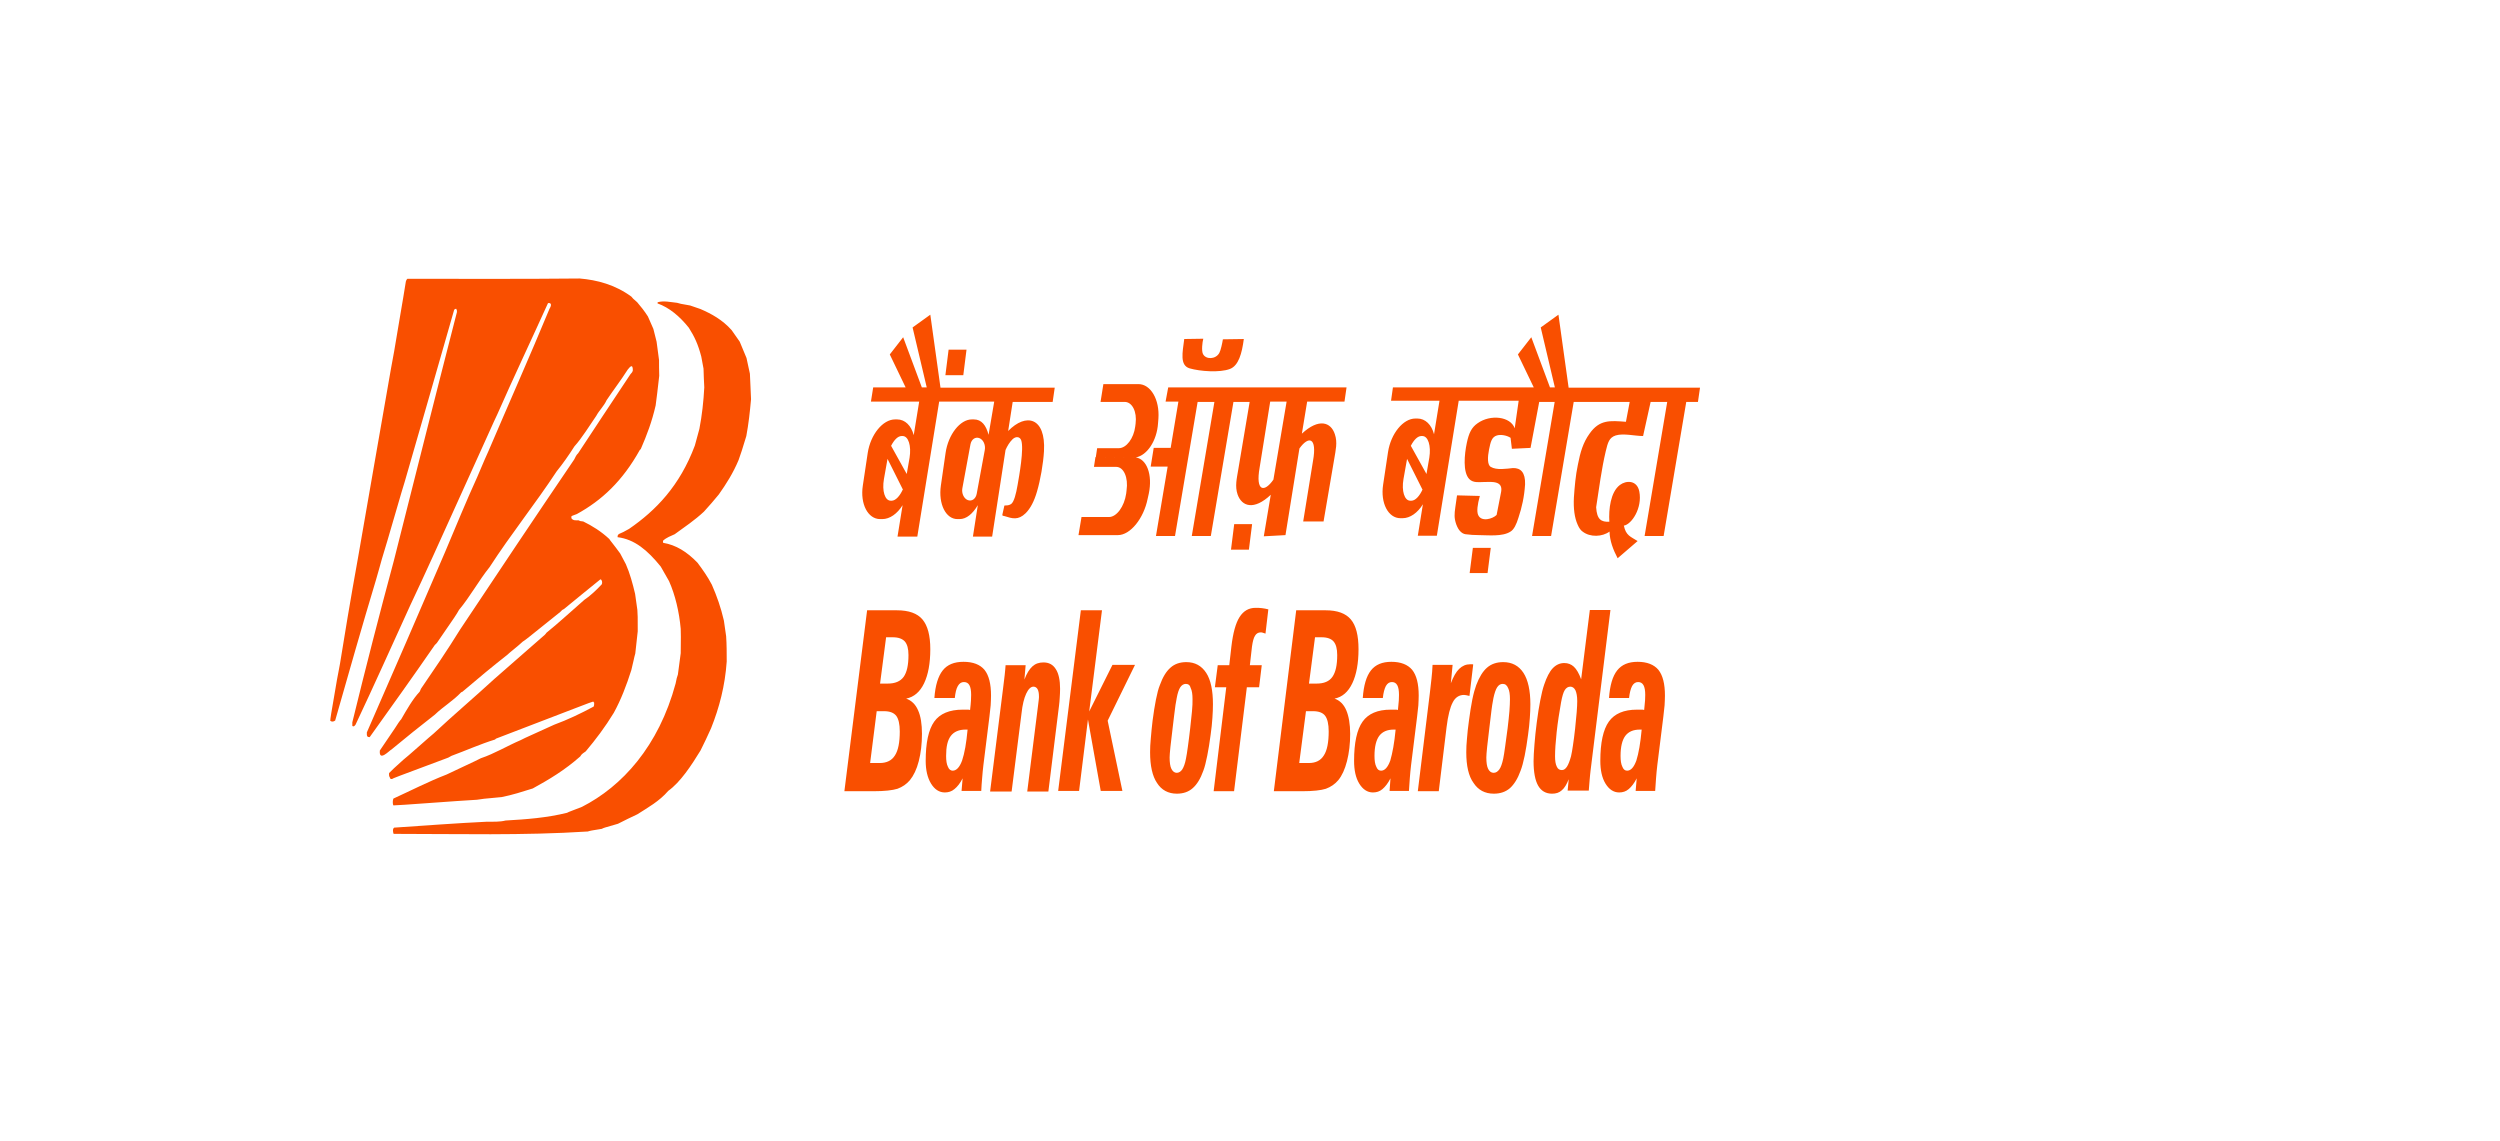
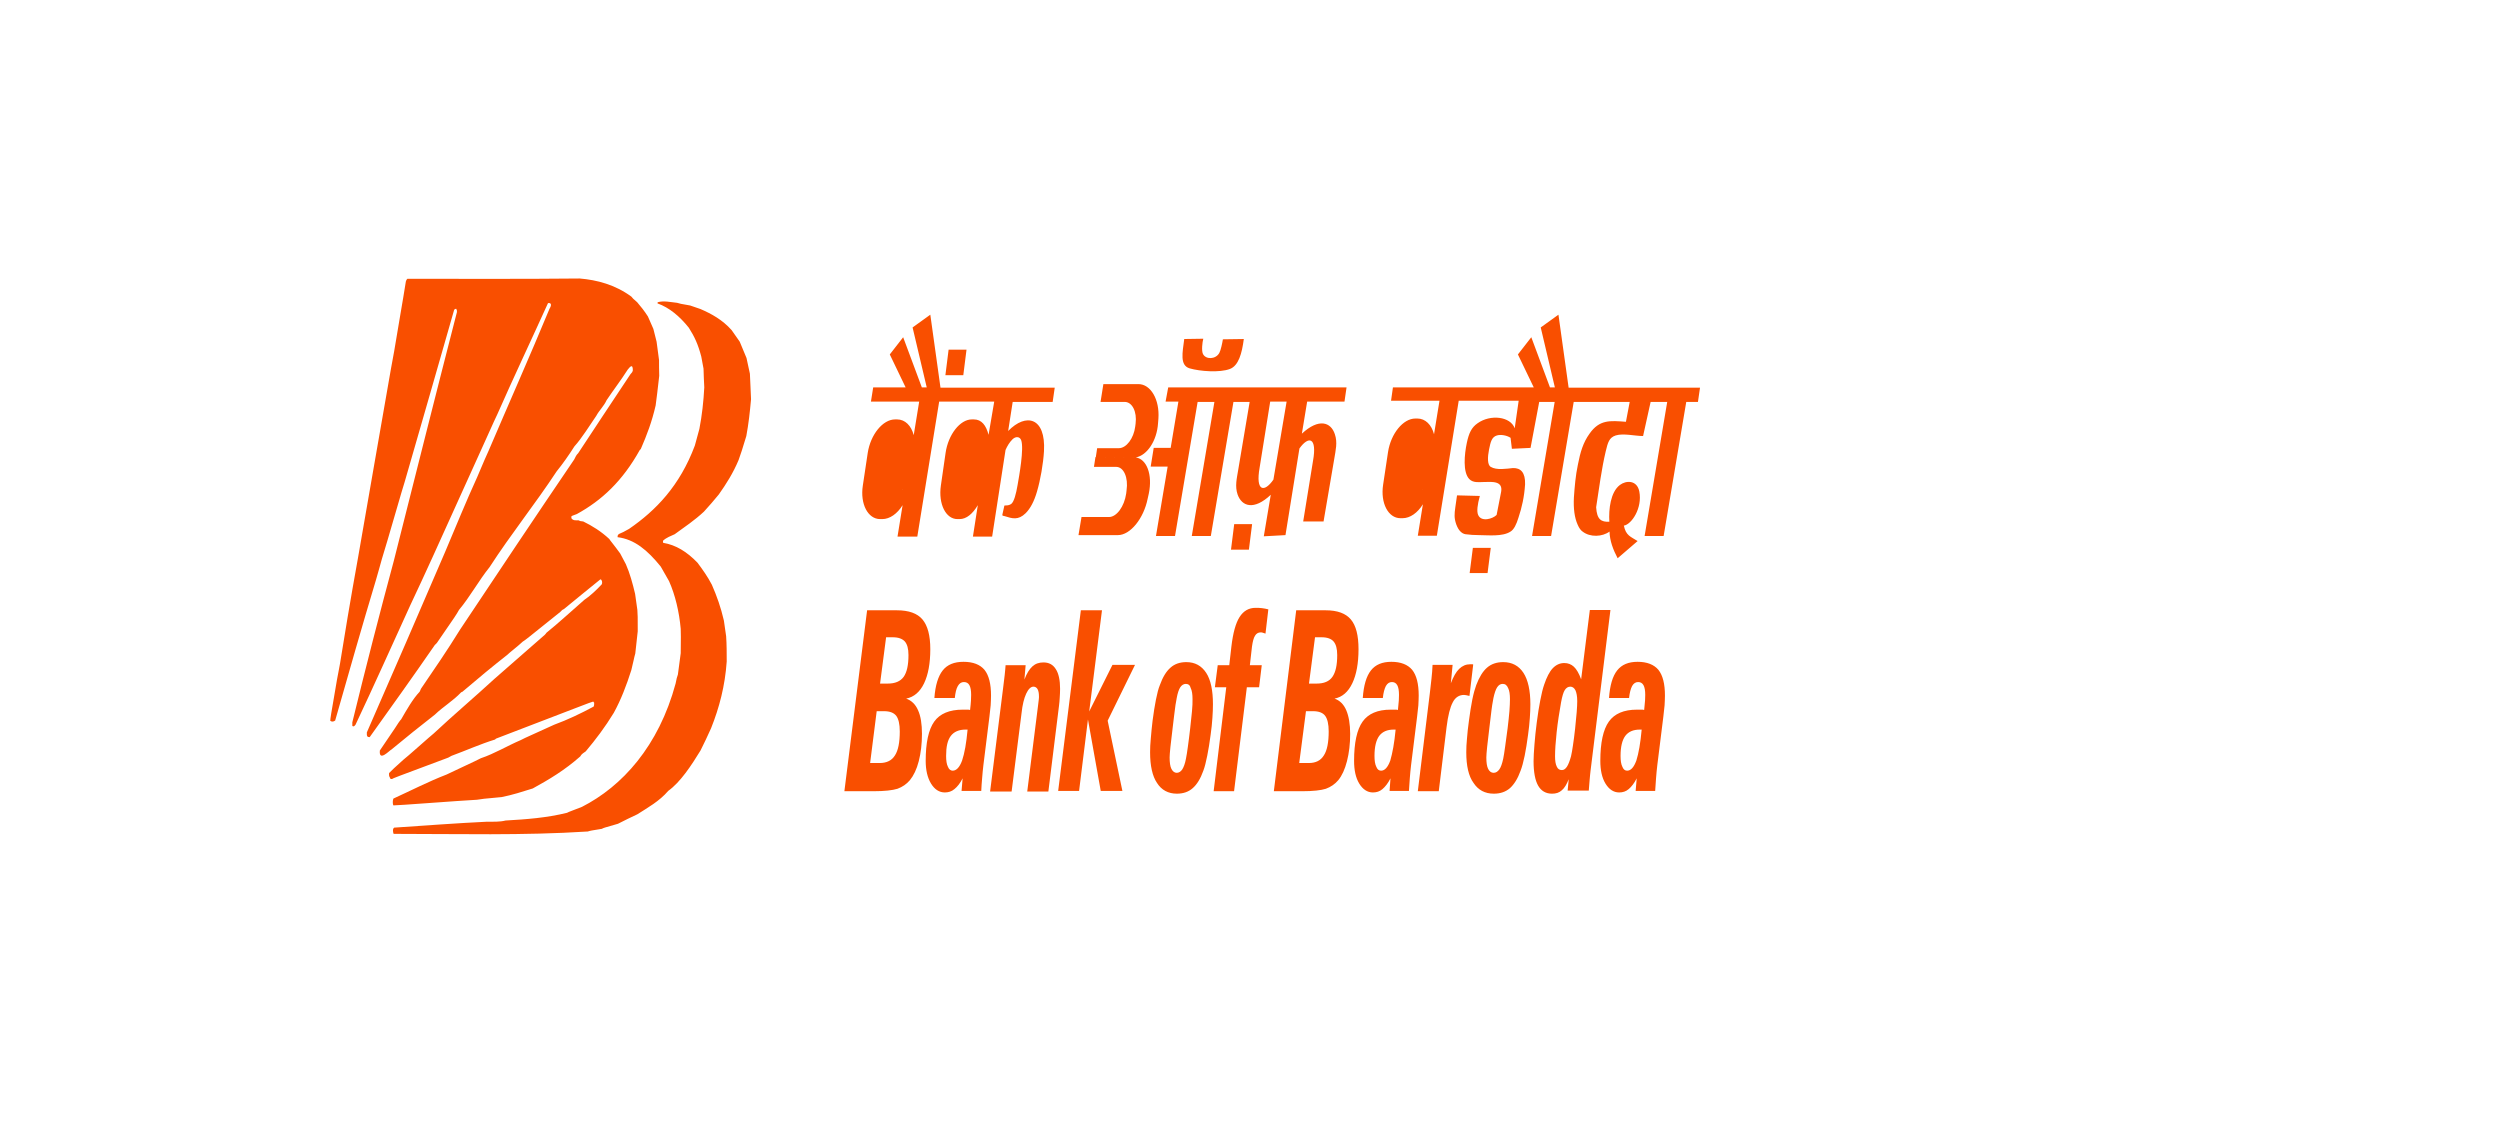
<svg xmlns="http://www.w3.org/2000/svg" viewBox="-234 25.7 805 499.8" width="2500" height="1141">
  <defs />
  <g fill="#f94f00" style="" transform="matrix(0.568103, 0, 0, 0.662324, -101.1536, 140.9126)">
    <path d="M 776.662 308.569 L 775.296 308.569 C 770.092 308.569 766.396 309.991 763.933 312.827 C 761.603 315.669 760.375 319.926 760.375 326.01 C 760.375 329.052 760.786 331.487 761.744 333.108 C 762.564 334.935 763.796 335.745 765.435 335.745 C 768.313 335.745 770.64 333.514 772.558 329.052 C 774.336 324.186 775.705 317.495 776.662 308.569 M 772.829 340.817 C 770.913 344.061 768.861 346.292 766.67 347.915 C 764.48 349.539 762.017 350.145 759.279 350.145 C 755.033 350.145 751.475 348.117 748.738 344.265 C 746 340.412 744.77 335.341 744.77 329.258 C 744.77 317.288 746.957 308.569 751.338 303.296 C 755.717 298.022 762.974 295.388 772.966 295.388 L 776.391 295.388 C 777.209 295.388 777.893 295.388 778.579 295.587 C 778.853 292.953 779.126 290.923 779.263 289.301 C 779.4 287.678 779.4 286.461 779.4 285.651 C 779.4 282.811 778.989 280.58 778.031 279.163 C 777.072 277.74 775.705 277.133 773.923 277.133 C 772.006 277.133 770.501 277.943 769.271 279.767 C 768.174 281.594 767.355 284.23 766.944 287.678 L 751.475 287.678 C 752.158 279.363 754.213 273.277 757.772 269.427 C 761.331 265.568 766.534 263.746 773.514 263.746 C 780.768 263.746 786.109 265.568 789.529 269.023 C 792.952 272.669 794.597 278.348 794.597 286.056 C 794.597 288.082 794.455 290.113 794.32 292.545 C 794.045 294.983 793.774 297.413 793.363 300.05 L 788.71 332.094 C 788.296 334.935 788.026 337.775 787.749 340.613 C 787.475 343.454 787.339 346.092 787.065 349.134 L 772.006 349.134 L 772.829 340.817 Z M 720.4 341.424 C 718.896 344.671 717.117 347.307 715.064 348.727 C 713.009 350.35 710.546 350.959 707.534 350.959 C 702.743 350.959 699.184 349.134 696.856 345.688 C 694.532 342.233 693.297 336.76 693.297 329.458 C 693.297 326.621 693.573 322.97 693.982 318.506 C 694.391 314.041 694.941 309.174 695.76 303.902 C 696.585 298.223 697.539 293.357 698.5 289.099 C 699.459 284.841 700.418 281.393 701.511 278.755 C 703.427 273.888 705.62 270.237 708.082 268.007 C 710.546 265.771 713.559 264.558 716.98 264.558 C 719.854 264.558 722.317 265.369 724.373 266.99 C 726.426 268.615 728.338 271.452 729.984 275.306 L 736.691 229.468 L 752.571 229.468 L 737.24 335.745 C 736.966 337.369 736.829 339.399 736.554 341.629 C 736.282 343.862 736.144 346.292 735.871 348.93 L 719.578 348.93 L 720.4 341.424 Z M 721.634 280.175 C 719.854 280.175 718.485 280.986 717.391 282.403 C 716.295 283.827 715.336 286.666 714.513 290.516 C 713.15 297.212 711.915 303.699 711.092 310.396 C 710.272 316.884 709.863 322.157 709.863 326.215 C 709.863 329.258 710.272 331.487 711.232 333.108 C 712.051 334.731 713.419 335.341 715.2 335.341 C 716.708 335.341 717.937 334.531 719.033 333.108 C 720.129 331.691 721.224 329.258 722.183 326.215 C 722.729 324.389 723.138 321.953 723.688 318.912 C 724.237 315.869 724.782 312.221 725.331 307.959 C 725.877 303.699 726.287 300.05 726.561 297.007 C 726.836 293.964 726.97 291.533 726.97 289.707 C 726.97 286.461 726.426 284.23 725.602 282.609 C 724.646 280.986 723.279 280.175 721.634 280.175 M 669.48 278.348 C 667.701 278.348 666.331 279.163 665.236 280.58 C 664.141 281.998 663.181 284.433 662.362 287.678 C 662.088 288.69 661.813 290.113 661.405 292.345 C 660.993 294.576 660.721 296.809 660.309 299.646 C 660.037 301.266 659.759 303.497 659.348 306.539 C 657.705 317.693 656.885 324.591 656.885 327.027 C 656.885 330.271 657.296 332.91 658.255 334.531 C 659.214 336.151 660.582 337.165 662.497 337.165 C 664.279 337.165 665.649 336.357 666.88 334.935 C 668.111 333.514 669.069 331.083 669.892 327.837 C 670.302 326.01 670.849 323.374 671.396 319.727 C 671.944 316.074 672.63 312.016 673.313 307.553 C 673.86 303.296 674.409 299.646 674.681 296.398 C 674.955 293.156 675.093 290.516 675.093 288.489 C 675.093 285.244 674.681 282.811 673.723 281.19 C 672.765 279.163 671.396 278.348 669.48 278.348 M 641.417 323.578 C 641.417 320.941 641.555 317.899 641.966 314.448 C 642.24 311.002 642.788 306.949 643.471 302.685 C 644.293 297.413 645.113 292.749 646.073 288.69 C 647.031 284.637 648.125 281.393 649.085 279.163 C 651.411 273.888 654.147 270.034 657.434 267.6 C 660.721 265.165 664.826 263.947 669.892 263.947 C 676.734 263.947 681.936 266.384 685.497 271.047 C 689.054 275.709 690.834 282.811 690.834 291.734 C 690.834 294.576 690.7 297.619 690.424 300.858 C 690.15 304.309 689.741 307.959 689.054 312.016 C 688.235 317.288 687.412 321.755 686.453 325.809 C 685.497 329.863 684.403 333.313 683.304 335.745 C 681.115 341.019 678.241 344.872 675.093 347.307 C 671.807 349.737 667.701 350.959 662.638 350.959 C 655.793 350.959 650.589 348.525 647.031 343.862 C 643.197 339.399 641.417 332.504 641.417 323.578 M 604.048 349.335 L 613.354 284.23 C 613.767 281.19 614.177 277.943 614.586 274.9 C 614.999 271.861 615.271 268.817 615.41 265.771 L 630.877 265.771 L 629.51 277.943 C 631.427 273.685 633.479 270.437 635.945 268.41 C 638.407 266.384 641.145 265.369 644.429 265.369 L 645.933 265.369 C 646.207 265.369 646.62 265.369 646.757 265.568 L 643.883 286.258 L 643.607 286.258 C 641.688 285.849 640.461 285.651 639.638 285.651 C 635.945 285.651 632.929 287.272 631.014 290.516 C 628.96 293.763 627.32 299.239 626.225 306.949 L 620.2 349.335 L 604.048 349.335 Z M 586.937 308.569 L 585.568 308.569 C 580.367 308.569 576.671 309.991 574.207 312.827 C 571.882 315.669 570.647 319.926 570.647 326.01 C 570.647 329.052 571.057 331.487 572.015 333.108 C 572.837 334.935 574.071 335.745 575.713 335.745 C 578.587 335.745 580.915 333.514 582.83 329.052 C 584.473 324.186 585.977 317.495 586.937 308.569 M 582.969 340.817 C 581.05 344.061 578.997 346.292 576.808 347.915 C 574.618 349.539 572.152 350.145 569.415 350.145 C 565.171 350.145 561.613 348.117 558.876 344.265 C 556.136 340.412 554.909 335.341 554.909 329.258 C 554.909 317.288 557.097 308.569 561.477 303.296 C 565.856 298.022 573.112 295.388 583.104 295.388 L 586.525 295.388 C 587.347 295.388 588.03 295.388 588.716 295.587 C 588.99 292.953 589.265 290.923 589.4 289.301 C 589.538 287.678 589.538 286.461 589.538 285.651 C 589.538 282.811 589.127 280.58 588.171 279.163 C 587.212 277.74 585.842 277.133 584.06 277.133 C 582.144 277.133 580.64 277.943 579.408 279.767 C 578.314 281.594 577.492 284.23 577.082 287.678 L 561.613 287.678 C 562.298 279.363 564.351 273.277 567.91 269.427 C 571.467 265.568 576.671 263.746 583.654 263.746 C 590.908 263.746 596.247 265.568 599.669 269.023 C 603.089 272.669 604.733 278.348 604.733 286.056 C 604.733 288.082 604.594 290.113 604.46 292.545 C 604.185 294.983 603.912 297.413 603.501 300.05 L 598.847 332.094 C 598.435 334.935 598.163 337.775 597.89 340.613 C 597.615 343.454 597.479 346.092 597.205 349.134 L 582.282 349.134 L 582.969 340.817 Z M 493.032 349.335 L 510.28 229.673 L 533.002 229.673 C 542.039 229.673 548.473 231.699 552.442 235.756 C 556.411 239.812 558.329 246.303 558.329 255.429 C 558.329 264.757 556.685 272.263 553.539 277.943 C 550.391 283.62 545.871 287.071 539.847 288.082 C 543.953 289.301 546.966 291.939 548.882 295.792 C 550.801 299.646 551.893 304.918 551.893 311.407 C 551.893 317.899 551.076 323.981 549.43 329.458 C 547.787 334.935 545.597 338.993 542.724 342.033 C 540.121 344.671 536.975 346.499 533.141 347.714 C 529.445 348.727 523.285 349.335 514.799 349.335 L 493.032 349.335 Z M 512.609 330.678 L 520.001 330.678 C 525.338 330.678 529.173 329.052 531.633 325.604 C 534.1 322.363 535.331 317.085 535.331 309.786 C 535.331 304.918 534.371 301.472 532.592 299.443 C 530.813 297.413 527.665 296.398 523.285 296.398 L 517.811 296.398 L 512.609 330.678 Z M 520.134 278.147 L 526.022 278.147 C 531.633 278.147 535.741 276.725 538.204 273.685 C 540.671 270.643 541.901 265.979 541.901 259.286 C 541.901 255.025 540.941 252.185 539.163 250.359 C 537.384 248.534 534.236 247.52 529.993 247.52 L 524.79 247.52 L 520.134 278.147 Z M 446.628 349.335 L 456.348 280.58 L 447.586 280.58 L 449.776 265.979 L 458.673 265.979 L 460.317 253.606 C 461.549 244.682 463.602 238.191 466.614 234.133 C 469.626 230.079 473.731 228.051 478.932 228.051 C 480.575 228.051 482.219 228.051 483.863 228.252 C 485.504 228.458 487.148 228.659 488.79 229.062 L 486.598 245.088 C 485.774 244.882 484.957 244.682 484.407 244.477 C 483.863 244.277 483.314 244.277 482.905 244.277 C 480.986 244.277 479.48 245.088 478.522 246.508 C 477.428 247.925 476.742 250.359 476.194 253.606 L 474.554 265.979 L 483.723 265.979 L 481.671 280.58 L 472.225 280.58 L 462.37 349.335 L 446.628 349.335 Z M 425.137 278.348 C 423.494 278.348 421.99 279.163 420.894 280.58 C 419.799 281.998 418.841 284.433 418.157 287.678 C 417.88 288.69 417.606 290.113 417.197 292.345 C 416.788 294.576 416.512 296.809 416.103 299.646 C 415.828 301.266 415.552 303.497 415.144 306.539 C 413.5 317.693 412.68 324.591 412.68 327.027 C 412.68 330.271 413.09 332.91 414.048 334.531 C 415.009 336.151 416.376 337.165 418.157 337.165 C 419.799 337.165 421.305 336.357 422.401 334.935 C 423.494 333.514 424.589 331.083 425.273 327.837 C 425.687 326.01 426.233 323.374 426.779 319.727 C 427.327 316.074 428.011 312.016 428.56 307.553 C 429.107 303.296 429.519 299.646 429.929 296.398 C 430.339 293.156 430.339 290.516 430.339 288.489 C 430.339 285.244 429.929 282.811 428.97 281.19 C 428.423 279.163 427.052 278.348 425.137 278.348 M 397.624 323.578 C 397.624 320.941 397.759 317.899 398.168 314.448 C 398.444 311.002 398.992 306.949 399.538 302.685 C 400.362 297.413 401.182 292.749 402.143 288.69 C 403.097 284.637 404.058 281.393 405.15 279.163 C 407.342 273.888 410.081 270.034 413.363 267.6 C 416.512 265.165 420.618 263.947 425.548 263.947 C 432.256 263.947 437.32 266.384 440.878 271.047 C 444.437 275.709 446.082 282.811 446.082 291.734 C 446.082 294.576 445.942 297.619 445.669 300.858 C 445.4 304.309 444.985 307.959 444.3 312.016 C 443.482 317.288 442.658 321.755 441.697 325.809 C 440.743 329.863 439.783 333.313 438.687 335.745 C 436.5 341.019 433.762 344.872 430.476 347.307 C 427.327 349.737 423.221 350.959 418.289 350.959 C 411.585 350.959 406.385 348.525 402.961 343.862 C 399.404 339.399 397.624 332.504 397.624 323.578 M 326.714 349.335 L 344.237 229.673 L 360.528 229.673 L 350.67 296.603 L 368.604 265.771 L 385.988 265.771 L 364.906 302.685 L 376.267 349.134 L 359.569 349.134 L 349.711 301.876 L 342.869 349.134 L 326.714 349.134 L 326.714 349.335 Z M 274.29 349.335 L 284.279 281.19 C 284.83 277.74 285.24 274.701 285.513 272.466 C 285.787 270.034 286.061 268.007 286.198 265.979 L 301.665 265.979 L 300.706 275.51 C 302.487 271.452 304.54 268.615 306.867 266.788 C 309.193 264.962 312.069 264.153 315.353 264.153 C 319.597 264.153 322.746 265.568 324.937 268.615 C 327.123 271.452 328.222 275.916 328.222 281.594 C 328.222 283.62 328.083 285.651 327.947 287.479 C 327.809 289.301 327.674 291.127 327.4 292.749 L 319.188 349.539 L 302.896 349.539 L 311.247 292.545 C 311.519 290.923 311.657 289.504 311.793 288.69 C 311.933 287.881 311.933 287.071 311.933 286.666 C 311.933 284.433 311.519 282.811 310.834 281.8 C 310.152 280.783 309.056 280.175 307.689 280.175 C 305.634 280.175 303.717 281.8 302.074 284.841 C 300.434 287.881 299.2 292.142 298.518 297.619 L 290.851 349.539 L 274.29 349.539 L 274.29 349.335 Z M 256.902 308.569 L 255.397 308.569 C 250.195 308.569 246.364 309.991 243.899 312.827 C 241.435 315.669 240.341 319.926 240.341 326.01 C 240.341 329.052 240.752 331.487 241.711 333.108 C 242.531 334.935 243.899 335.745 245.402 335.745 C 248.277 335.745 250.745 333.514 252.66 329.052 C 254.578 324.186 255.947 317.495 256.902 308.569 M 253.069 340.817 C 251.154 344.061 249.102 346.292 246.774 347.915 C 244.584 349.539 241.982 350.145 239.381 350.145 C 234.999 350.145 231.443 348.117 228.704 344.265 C 225.966 340.412 224.597 335.341 224.597 329.258 C 224.597 317.288 226.786 308.569 231.17 303.296 C 235.548 298.022 242.94 295.388 253.069 295.388 L 256.492 295.388 C 257.315 295.388 258 295.388 258.82 295.587 C 259.229 292.953 259.366 290.923 259.505 289.301 C 259.64 287.678 259.64 286.461 259.64 285.651 C 259.64 282.811 259.229 280.58 258.273 279.163 C 257.315 277.74 255.947 277.133 254.03 277.133 C 252.114 277.133 250.606 277.943 249.376 279.767 C 248.142 281.594 247.459 284.23 247.048 287.678 L 231.303 287.678 C 231.989 279.363 234.18 273.277 237.739 269.427 C 241.297 265.568 246.637 263.746 253.754 263.746 C 261.147 263.746 266.484 265.568 269.908 269.023 C 273.331 272.669 274.973 278.348 274.973 286.056 C 274.973 288.082 274.835 290.113 274.697 292.545 C 274.424 294.983 274.15 297.413 273.74 300.05 L 269.086 332.094 C 268.675 334.935 268.4 337.775 268.127 340.613 C 267.855 343.454 267.579 346.092 267.445 349.134 L 252.25 349.134 L 253.069 340.817 Z M 161.904 349.335 L 179.426 229.673 L 202.421 229.673 C 211.594 229.673 218.166 231.699 222.132 235.756 C 226.102 239.812 228.154 246.303 228.154 255.429 C 228.154 264.757 226.514 272.263 223.367 277.943 C 220.217 283.62 215.563 287.071 209.54 288.082 C 213.646 289.301 216.796 291.939 218.711 295.792 C 220.765 299.646 221.723 304.918 221.723 311.407 C 221.723 317.899 220.902 323.981 219.26 329.458 C 217.616 334.935 215.287 338.993 212.416 342.033 C 209.811 344.671 206.664 346.499 202.832 347.714 C 198.999 348.727 192.84 349.335 184.217 349.335 L 161.904 349.335 Z M 181.75 330.678 L 189.144 330.678 C 194.481 330.678 198.453 329.052 200.917 325.604 C 203.379 322.363 204.613 317.085 204.613 309.786 C 204.613 304.918 203.654 301.472 201.876 299.443 C 199.958 297.413 196.947 296.398 192.429 296.398 L 186.819 296.398 L 181.75 330.678 Z M 189.419 278.147 L 195.305 278.147 C 200.917 278.147 205.026 276.725 207.622 273.685 C 210.087 270.643 211.32 265.979 211.32 259.286 C 211.32 255.025 210.361 252.185 208.581 250.359 C 206.664 248.534 203.654 247.52 199.273 247.52 L 194.071 247.52 L 189.419 278.147 Z" style="" />
-     <path clip-rule="evenodd" d="M 646.491 188.392 L 660.3 188.392 L 657.829 205.067 L 644.019 205.067 L 646.491 188.392 Z M 607.827 149.543 C 605.502 154.054 602.159 157.195 599.105 157.195 L 598.233 157.195 C 593.729 157.195 591.402 150.719 593 142.873 L 595.762 129.528 L 607.681 149.935 L 607.827 149.543 Z M 606.808 114.42 L 607.537 114.42 C 612.043 114.42 614.369 120.894 612.915 128.742 L 610.735 139.536 L 598.67 120.894 C 600.995 116.973 603.903 114.42 606.808 114.42 M 584.861 82.244 L 693.441 82.244 L 681.232 60.462 L 691.551 49.082 L 705.941 82.244 L 709.721 82.244 L 698.82 42.606 L 712.483 34.172 L 720.332 82.438 L 821.643 82.438 L 820.045 91.857 L 811.034 91.857 L 793.589 180.543 L 778.91 180.543 L 796.352 91.857 L 783.561 91.857 L 777.746 114.42 C 771.497 114.42 762.63 112.458 756.669 114.029 C 751.583 115.402 750.565 118.736 748.966 124.427 C 745.623 136.592 743.881 148.757 741.553 161.511 C 742.135 169.75 745.479 171.32 751.728 171.125 C 751.147 162.885 752.601 151.504 759.867 146.794 C 764.664 143.654 773.095 143.46 774.839 151.111 C 777.311 162.099 768.88 172.891 762.921 173.676 C 764.519 180.346 768.154 180.935 773.533 183.878 L 758.125 195.258 C 754.635 189.568 752.02 183.683 751.873 177.601 C 746.351 181.133 736.903 181.524 731.087 177.601 C 729.78 176.815 728.472 175.442 727.308 173.086 C 724.837 168.378 723.966 162.295 724.402 155.035 C 724.982 147.777 725.71 140.516 727.453 133.453 C 729.343 125.014 731.525 118.736 736.467 112.851 C 744.17 103.432 752.311 104.217 764.519 105.002 L 767.426 91.857 L 724.255 91.857 L 706.815 180.543 L 692.132 180.543 L 709.576 91.857 L 697.657 91.857 L 690.97 122.27 L 676.58 122.857 L 675.563 115.597 C 672.801 114.029 668.15 113.242 665.097 114.029 C 661.028 115.008 660.155 118.344 658.993 123.249 C 657.829 128.156 657.538 133.453 660.3 134.826 C 664.807 137.181 672.655 136.002 677.307 135.611 C 683.412 135.415 687.046 138.553 686.754 146.402 C 686.173 154.447 684.285 161.708 681.666 168.378 C 680.069 172.891 678.179 176.226 675.563 177.601 C 669.312 181.133 657.975 179.954 651.289 179.954 C 647.655 179.954 644.165 179.757 640.823 179.367 C 639.37 179.172 638.06 178.579 636.753 177.404 C 635.59 176.423 634.573 174.852 633.7 172.891 C 631.956 168.574 632.247 166.023 632.974 161.511 L 634.282 153.662 L 651.87 154.054 C 649.981 159.94 649.398 164.259 650.562 166.612 C 653.034 171.515 661.9 169.163 664.807 166.612 L 668.295 151.309 C 669.021 147.777 667.422 146.206 665.097 145.421 C 661.9 144.439 658.266 144.833 655.068 144.833 C 651.579 144.833 646.781 145.618 643.729 142.873 C 638.642 138.357 639.951 126.585 641.839 118.933 C 643.439 112.458 645.474 108.731 650.126 105.982 C 660.008 99.901 675.563 101.472 678.759 109.319 L 681.813 91.071 L 635.59 91.071 L 618.729 180.346 L 604.047 180.346 L 607.973 159.548 C 603.903 165.239 598.088 168.771 592.273 168.771 L 590.674 168.771 C 581.226 168.771 575.124 158.764 577.303 146.599 L 581.082 125.014 C 583.262 112.851 592.71 102.846 602.159 102.846 L 603.756 102.846 C 609.863 102.846 614.658 106.966 616.549 113.242 L 620.763 91.071 L 583.408 91.071 L 584.861 82.244 Z M 423.952 50.258 L 438.634 50.063 C 437.909 52.419 437.18 57.913 438.344 60.071 C 440.523 63.996 448.227 63.798 450.988 59.482 C 452.153 57.715 453.315 52.81 453.752 50.456 L 469.886 50.258 C 468.431 59.873 465.816 67.92 459.128 70.077 C 451.28 72.627 436.163 71.648 428.169 69.683 C 420.32 67.723 422.645 59.089 423.952 50.258 M 462.473 172.694 L 476.281 172.694 L 473.81 189.568 L 460.002 189.568 L 462.473 172.694 Z M 502.883 91.66 L 490.235 91.66 L 482.096 135.218 C 478.753 151.309 485.729 151.896 492.707 143.263 L 502.883 91.66 Z M 411.597 82.244 L 549.103 82.244 L 547.505 91.66 L 518.726 91.66 L 514.655 112.851 C 527.736 102.45 537.038 105.199 540.092 113.242 C 542.27 118.736 540.673 123.837 539.655 129.333 L 531.37 170.927 L 515.671 170.927 L 523.23 130.901 C 526.573 115.008 519.742 114.226 512.764 122.66 L 502.009 179.954 L 485.293 180.74 L 490.671 153.27 C 477.589 163.863 468.286 160.922 465.09 153.074 C 462.908 147.581 464.507 142.479 465.525 136.986 L 474.392 91.857 L 461.891 91.857 L 444.448 180.543 L 429.767 180.543 L 447.211 91.857 L 434.274 91.857 L 416.831 180.543 L 402.15 180.543 L 411.163 134.631 L 398.081 134.631 L 400.406 122.27 L 413.488 122.27 L 419.447 91.66 L 409.564 91.66 L 411.597 82.244 Z M 386.45 128.546 C 395.028 129.528 399.679 139.928 396.625 152.485 L 395.755 155.822 C 392.701 168.966 382.382 179.954 372.787 179.954 L 342.41 179.954 L 344.735 167.986 L 365.957 167.986 C 371.772 167.986 377.731 161.118 379.185 152.485 L 379.476 150.327 C 380.928 141.891 377.293 134.826 371.481 134.826 L 354.328 134.826 L 355.492 128.352 L 386.45 128.546 Z M 386.45 128.546 L 385.579 128.546 L 386.306 128.546 L 386.45 128.546 Z M 386.742 128.546 C 395.32 127.174 402.875 117.559 403.749 105.982 L 404.039 102.846 C 405.057 90.286 398.081 80.082 388.632 80.082 L 361.597 80.082 L 359.416 91.857 L 378.021 91.857 C 383.835 91.857 387.615 98.332 386.45 106.179 L 386.16 108.142 C 384.998 115.989 379.329 122.464 373.515 122.464 L 356.799 122.464 L 355.782 128.352 L 386.742 128.546 Z M 265.951 115.795 C 269.005 116.775 270.894 120.307 270.168 123.641 L 263.918 152.68 C 263.19 156.017 260.137 157.782 257.086 156.803 C 254.034 155.822 252.144 152.288 252.871 148.953 L 259.12 119.915 C 259.846 116.579 262.899 114.812 265.951 115.795 M 242.261 57.323 L 256.068 57.323 L 253.597 74.199 L 239.789 74.199 L 242.261 57.323 Z M 207.084 149.543 C 204.758 154.054 201.414 157.195 198.363 157.195 L 197.635 157.195 C 193.13 157.195 190.803 150.719 192.403 142.873 L 195.165 129.528 L 207.084 149.935 L 207.084 149.543 Z M 206.066 114.42 L 206.792 114.42 C 211.298 114.42 213.624 120.894 212.171 128.742 L 209.99 139.536 L 197.926 120.894 C 200.252 116.973 203.16 114.42 206.066 114.42 M 184.117 82.244 L 209.118 82.244 L 196.911 60.462 L 207.229 49.082 L 221.62 82.244 L 225.398 82.244 L 214.497 42.606 L 228.161 34.172 L 236.008 82.438 L 324.094 82.438 L 322.496 91.857 L 291.68 91.857 L 288.192 111.084 C 302.001 98.922 317.264 102.059 315.81 124.427 C 315.228 132.864 313.047 143.46 310.432 151.111 C 308.25 157.587 305.344 162.295 301.709 165.434 C 295.896 170.339 291.244 168.966 285.43 167.397 C 283.54 167.006 283.395 167.397 284.122 164.847 L 284.994 161.511 C 285.285 160.136 285.285 160.332 286.301 160.332 C 287.757 160.332 289.208 160.136 290.519 159.354 C 292.697 157.979 294.297 152.68 295.459 146.794 C 296.622 141.105 300.546 122.66 298.221 117.167 C 297.203 114.812 294.152 114.42 291.534 116.579 C 289.208 118.539 287.464 121.091 286.158 123.641 L 275.836 180.935 L 261.011 180.935 L 264.789 160.136 C 260.866 165.829 256.068 169.36 250.691 169.36 L 249.091 169.36 C 240.08 169.36 234.265 159.354 236.298 147.188 L 239.935 125.604 C 241.97 113.439 251.126 103.432 260.137 103.432 L 261.739 103.432 C 267.697 103.432 271.186 107.356 273.075 113.634 L 277.436 91.66 L 234.993 91.66 L 218.131 180.935 L 202.869 180.935 L 206.792 160.136 C 202.723 165.829 196.911 169.36 191.095 169.36 L 189.497 169.36 C 180.047 169.36 173.944 159.354 176.124 147.188 L 179.902 125.604 C 182.083 113.439 191.531 103.432 200.979 103.432 L 202.579 103.432 C 208.683 103.432 213.479 107.553 215.37 113.831 L 219.584 91.66 L 182.373 91.66 L 184.117 82.244 Z M 19.141 74.588 C 17.542 86.558 17.542 86.558 16.378 94.211 C 13.471 105.002 9.692 113.634 4.895 123.053 C 4.605 123.249 4.46 123.447 4.168 123.641 C -9.204 144.246 -25.193 156.998 -44.38 166.023 C -48.16 167.2 -48.16 167.2 -48.595 167.593 L -48.595 168.771 C -47.286 170.537 -44.815 170.145 -43.218 170.145 C -41.763 170.733 -41.763 170.733 -39.438 170.927 C -32.461 173.872 -25.775 177.404 -19.379 182.505 C -18.944 183.29 -15.891 186.232 -10.949 192.118 L -6.589 199.182 C -3.536 205.067 -1.356 211.937 0.534 218.805 L 2.278 229.4 C 2.568 233.325 2.568 233.325 2.568 243.527 C 1.987 248.431 1.263 253.338 0.681 258.242 C -0.337 261.184 -0.628 263.345 -2.372 269.232 C -6.151 279.434 -10.368 288.851 -15.891 297.484 C -22.577 306.904 -29.846 315.143 -37.55 322.993 C -38.856 323.776 -40.892 324.758 -41.763 326.327 C -53.684 335.353 -65.456 341.435 -78.393 347.518 C -86.388 349.677 -94.237 351.835 -102.378 353.211 C -117.201 354.385 -117.201 354.385 -121.419 354.976 C -134.501 355.563 -184.939 358.9 -185.81 358.703 C -186.538 357.72 -186.392 355.17 -185.81 354.188 C -172.293 348.89 -158.484 342.809 -144.821 338.297 C -143.657 337.707 -120.692 328.683 -118.366 327.505 C -108.046 324.562 -97.87 319.265 -87.695 315.536 C -85.369 314.359 -73.161 309.847 -61.823 305.333 C -51.794 302.194 -41.183 297.877 -31.443 293.364 C -31.009 292.579 -31.009 291.794 -31.009 290.812 C -31.298 290.617 -31.588 290.225 -31.733 290.028 C -32.607 290.028 -45.689 294.542 -106.737 314.556 C -107.028 314.751 -107.319 314.945 -107.464 315.143 C -118.657 318.087 -129.848 322.403 -141.042 325.935 C -141.913 326.327 -142.785 326.719 -143.513 327.111 C -185.81 340.651 -185.81 340.651 -186.829 341.238 L -187.992 341.238 C -188.862 339.669 -189.443 339.473 -189.153 337.314 C -185.956 334.568 -185.956 334.568 -178.106 328.486 C -176.071 327.308 -156.739 312.396 -154.849 311.218 C -139.442 298.858 -123.454 287.28 -108.046 275.116 C -95.109 265.503 -82.027 255.494 -69.091 245.882 C -68.654 245.489 -68.218 245.097 -67.782 244.508 C -57.898 237.64 -48.305 229.988 -38.565 222.729 C -34.058 220.176 -29.264 216.253 -25.193 212.524 C -24.467 211.153 -25.048 209.386 -26.211 209.19 C -35.659 215.666 -44.961 222.336 -54.265 228.81 C -55.718 229.4 -55.718 229.4 -57.171 230.772 C -83.917 249.217 -83.917 249.217 -86.098 250.394 C -89.151 252.944 -97.144 258.242 -97.87 259.027 C -109.499 266.876 -121.128 275.116 -132.609 283.552 C -133.046 283.751 -133.338 283.751 -133.628 283.948 C -139.879 289.635 -147.437 293.364 -153.833 298.663 C -165.024 306.117 -176.362 313.967 -187.409 321.814 C -188.717 322.207 -197.147 330.25 -196.276 322.403 C -192.351 317.499 -188.427 312.396 -184.502 307.491 C -183.339 305.726 -180.288 301.997 -179.851 301.801 C -175.635 295.524 -170.839 288.262 -165.605 283.552 C -165.315 282.965 -164.879 282.378 -164.59 281.592 C -154.415 268.838 -144.093 255.887 -134.355 242.348 C -105.138 204.677 -75.776 167.006 -46.415 129.922 C -45.544 128.352 -44.671 126.78 -43.363 125.801 C -25.483 102.649 -24.322 100.882 -3.1 73.608 C -1.646 72.232 -1.646 72.232 -1.209 71.058 C -1.209 66.348 -3.245 68.506 -5.136 70.468 C -10.368 77.532 -16.036 83.81 -21.415 90.68 C -23.448 94.604 -27.084 97.349 -29.409 101.079 C -34.495 107.356 -40.456 115.795 -46.27 121.286 C -50.486 126.978 -55.281 132.864 -59.934 137.768 C -76.647 159.548 -95.109 179.172 -111.68 201.145 C -119.819 209.778 -126.941 220.961 -135.228 229.4 C -137.408 232.736 -137.408 232.736 -152.233 251.179 C -152.816 251.767 -153.252 252.161 -153.833 252.552 C -170.403 273.155 -187.263 293.364 -204.125 313.574 C -206.015 313.574 -206.451 312.985 -206.307 310.435 C -186.101 270.8 -165.896 230.969 -145.983 191.139 C -137.844 174.657 -129.848 157.782 -121.273 141.694 C -115.169 129.528 -114.731 128.352 -112.551 124.427 C -96.999 93.23 -80.718 61.837 -65.456 30.247 C -63.567 27.696 -64.148 26.127 -66.619 26.52 C -79.556 51.045 -92.928 75.18 -105.72 100.098 C -107.9 103.824 -111.97 112.065 -155.287 193.884 C -156.303 196.044 -171.856 224.691 -172.874 226.457 C -186.829 252.749 -200.781 279.434 -215.026 305.333 C -215.754 306.117 -216.481 306.904 -217.498 306.117 L -217.498 303.762 C -207.323 268.054 -196.567 232.147 -185.52 197.025 C -169.385 142.283 -153.252 87.147 -136.827 32.405 C -136.827 31.227 -136.827 31.227 -137.408 30.247 C -137.989 30.247 -138.57 30.444 -139.006 31.029 C -151.506 68.899 -164.443 106.769 -177.09 144.638 C -177.67 145.618 -190.898 185.449 -194.676 195.651 C -196.276 200.948 -197.584 204.285 -199.329 209.778 C -210.086 240.388 -220.405 271.584 -230.726 302.586 C -232.033 303.371 -233.197 303.566 -234.504 302.783 C -234.36 300.624 -234.36 300.624 -229.271 275.313 C -228.836 273.94 -227.381 266.287 -226.946 264.717 C -226.509 261.97 -226.075 260.596 -221.131 234.306 C -218.515 221.158 -215.899 208.014 -213.138 195.062 C -212.701 192.316 -187.992 71.648 -187.701 69.88 C -186.829 65.957 -186.101 62.228 -185.23 58.304 C -182.031 41.43 -178.687 25.732 -176.216 12.194 C -175.926 11.215 -175.635 11.017 -175.054 10.429 C -130.866 10.429 -86.532 10.626 -42.199 10.233 C -28.682 11.215 -14.872 14.353 -2.372 22.2 C -1.065 23.575 -1.065 23.575 2.134 25.93 C 4.895 28.676 7.803 31.816 10.418 35.348 C 11.873 38.096 13.18 40.841 14.634 43.588 C 15.506 46.334 16.232 49.279 17.106 52.026 C 17.687 56.146 18.412 60.266 18.993 64.191 C 18.993 67.33 18.993 70.861 19.141 74.588 M 89.928 90.09 C 89.056 98.527 88.039 106.377 86.295 114.42 C 82.66 124.623 82.66 124.623 80.334 130.312 C 76.12 138.947 70.741 146.206 65.071 153.074 C 59.549 158.764 59.549 158.764 53.588 164.453 C 46.467 170.145 38.619 174.657 31.058 179.367 C 28.151 180.543 24.664 181.524 22.047 183.683 C 22.047 184.664 22.047 184.664 22.193 185.056 C 31.931 186.429 40.506 190.941 48.646 198.202 C 52.571 202.714 56.351 207.227 59.695 212.719 C 63.619 220.376 66.669 227.831 68.997 236.462 C 69.578 239.993 70.16 243.33 70.741 246.864 C 71.177 252.357 71.177 257.851 71.177 263.539 C 69.869 279.63 65.509 293.953 59.112 307.686 C 55.043 315.338 55.043 315.338 50.972 322.403 C 43.995 332.214 35.419 343.398 26.116 349.088 C 19.286 355.955 10.129 360.274 2.278 364.59 C -2.664 366.552 -7.751 368.709 -12.692 370.867 C -23.886 373.613 -23.886 373.613 -25.048 374.203 C -33.623 375.38 -33.623 375.38 -35.95 375.968 C -85.661 378.714 -135.953 377.538 -185.666 377.538 C -186.247 376.164 -186.538 374.203 -185.23 373.417 C -161.391 372.046 -137.408 370.475 -113.569 369.493 C -108.919 369.493 -103.83 369.691 -99.325 368.709 C -83.336 367.926 -67.782 366.943 -51.938 363.607 C -50.922 363.018 -46.705 361.841 -40.456 359.684 C -9.495 346.143 18.704 319.656 31.786 278.06 C 32.657 274.331 32.657 274.331 33.53 272.173 L 35.711 258.048 C 35.856 246.471 35.856 246.471 35.711 241.956 C 34.548 230.772 31.495 219.589 26.698 210.366 C 24.517 207.227 22.482 203.891 20.303 200.754 C 10.129 189.961 0.099 182.701 -12.982 181.328 C -12.982 179.954 -12.692 179.757 -11.82 179.172 C -8.622 177.991 -8.622 177.991 -4.117 175.833 C 16.524 163.668 34.983 147.383 46.613 120.7 C 47.774 117.167 48.938 113.439 50.101 109.711 C 52.135 100.686 53.298 91.66 53.879 82.244 C 53.588 78.122 53.444 74.002 53.298 69.88 C 52.717 67.33 52.135 64.583 51.555 61.837 C 49.084 53.79 46.467 48.887 41.961 42.803 C 34.837 35.151 26.845 29.461 17.831 26.714 C 17.831 26.52 17.831 26.127 17.976 25.93 C 22.629 24.753 28.297 25.93 32.949 26.321 C 35.128 26.91 35.128 26.91 42.978 28.087 C 45.594 28.873 48.211 29.658 50.972 30.444 C 59.403 33.582 67.834 37.506 74.956 44.374 C 76.991 46.924 79.173 49.476 81.207 52.026 C 82.95 55.752 84.695 59.284 86.439 62.816 C 87.311 66.348 88.183 69.683 89.056 73.217 C 89.202 78.317 89.783 84.205 89.928 90.09" fill-rule="evenodd" style="" />
+     <path clip-rule="evenodd" d="M 646.491 188.392 L 660.3 188.392 L 657.829 205.067 L 644.019 205.067 L 646.491 188.392 Z M 607.827 149.543 C 605.502 154.054 602.159 157.195 599.105 157.195 L 598.233 157.195 C 593.729 157.195 591.402 150.719 593 142.873 L 595.762 129.528 L 607.681 149.935 L 607.827 149.543 Z M 606.808 114.42 L 607.537 114.42 C 612.043 114.42 614.369 120.894 612.915 128.742 L 610.735 139.536 L 598.67 120.894 C 600.995 116.973 603.903 114.42 606.808 114.42 M 584.861 82.244 L 693.441 82.244 L 681.232 60.462 L 691.551 49.082 L 705.941 82.244 L 709.721 82.244 L 698.82 42.606 L 712.483 34.172 L 720.332 82.438 L 821.643 82.438 L 820.045 91.857 L 811.034 91.857 L 793.589 180.543 L 778.91 180.543 L 796.352 91.857 L 783.561 91.857 L 777.746 114.42 C 771.497 114.42 762.63 112.458 756.669 114.029 C 751.583 115.402 750.565 118.736 748.966 124.427 C 745.623 136.592 743.881 148.757 741.553 161.511 C 742.135 169.75 745.479 171.32 751.728 171.125 C 751.147 162.885 752.601 151.504 759.867 146.794 C 764.664 143.654 773.095 143.46 774.839 151.111 C 777.311 162.099 768.88 172.891 762.921 173.676 C 764.519 180.346 768.154 180.935 773.533 183.878 L 758.125 195.258 C 754.635 189.568 752.02 183.683 751.873 177.601 C 746.351 181.133 736.903 181.524 731.087 177.601 C 729.78 176.815 728.472 175.442 727.308 173.086 C 724.837 168.378 723.966 162.295 724.402 155.035 C 724.982 147.777 725.71 140.516 727.453 133.453 C 729.343 125.014 731.525 118.736 736.467 112.851 C 744.17 103.432 752.311 104.217 764.519 105.002 L 767.426 91.857 L 724.255 91.857 L 706.815 180.543 L 692.132 180.543 L 709.576 91.857 L 697.657 91.857 L 690.97 122.27 L 676.58 122.857 L 675.563 115.597 C 672.801 114.029 668.15 113.242 665.097 114.029 C 661.028 115.008 660.155 118.344 658.993 123.249 C 657.829 128.156 657.538 133.453 660.3 134.826 C 664.807 137.181 672.655 136.002 677.307 135.611 C 683.412 135.415 687.046 138.553 686.754 146.402 C 686.173 154.447 684.285 161.708 681.666 168.378 C 680.069 172.891 678.179 176.226 675.563 177.601 C 669.312 181.133 657.975 179.954 651.289 179.954 C 647.655 179.954 644.165 179.757 640.823 179.367 C 639.37 179.172 638.06 178.579 636.753 177.404 C 635.59 176.423 634.573 174.852 633.7 172.891 C 631.956 168.574 632.247 166.023 632.974 161.511 L 634.282 153.662 L 651.87 154.054 C 649.981 159.94 649.398 164.259 650.562 166.612 C 653.034 171.515 661.9 169.163 664.807 166.612 L 668.295 151.309 C 669.021 147.777 667.422 146.206 665.097 145.421 C 661.9 144.439 658.266 144.833 655.068 144.833 C 651.579 144.833 646.781 145.618 643.729 142.873 C 638.642 138.357 639.951 126.585 641.839 118.933 C 643.439 112.458 645.474 108.731 650.126 105.982 C 660.008 99.901 675.563 101.472 678.759 109.319 L 681.813 91.071 L 635.59 91.071 L 618.729 180.346 L 604.047 180.346 L 607.973 159.548 C 603.903 165.239 598.088 168.771 592.273 168.771 L 590.674 168.771 C 581.226 168.771 575.124 158.764 577.303 146.599 L 581.082 125.014 C 583.262 112.851 592.71 102.846 602.159 102.846 L 603.756 102.846 C 609.863 102.846 614.658 106.966 616.549 113.242 L 620.763 91.071 L 583.408 91.071 L 584.861 82.244 Z M 423.952 50.258 L 438.634 50.063 C 437.909 52.419 437.18 57.913 438.344 60.071 C 440.523 63.996 448.227 63.798 450.988 59.482 C 452.153 57.715 453.315 52.81 453.752 50.456 L 469.886 50.258 C 468.431 59.873 465.816 67.92 459.128 70.077 C 451.28 72.627 436.163 71.648 428.169 69.683 C 420.32 67.723 422.645 59.089 423.952 50.258 M 462.473 172.694 L 476.281 172.694 L 473.81 189.568 L 460.002 189.568 L 462.473 172.694 Z M 502.883 91.66 L 490.235 91.66 L 482.096 135.218 C 478.753 151.309 485.729 151.896 492.707 143.263 L 502.883 91.66 Z M 411.597 82.244 L 549.103 82.244 L 547.505 91.66 L 518.726 91.66 L 514.655 112.851 C 527.736 102.45 537.038 105.199 540.092 113.242 C 542.27 118.736 540.673 123.837 539.655 129.333 L 531.37 170.927 L 515.671 170.927 L 523.23 130.901 C 526.573 115.008 519.742 114.226 512.764 122.66 L 502.009 179.954 L 485.293 180.74 L 490.671 153.27 C 477.589 163.863 468.286 160.922 465.09 153.074 C 462.908 147.581 464.507 142.479 465.525 136.986 L 474.392 91.857 L 461.891 91.857 L 444.448 180.543 L 429.767 180.543 L 447.211 91.857 L 434.274 91.857 L 416.831 180.543 L 402.15 180.543 L 411.163 134.631 L 398.081 134.631 L 400.406 122.27 L 413.488 122.27 L 419.447 91.66 L 409.564 91.66 L 411.597 82.244 Z M 386.45 128.546 C 395.028 129.528 399.679 139.928 396.625 152.485 L 395.755 155.822 C 392.701 168.966 382.382 179.954 372.787 179.954 L 342.41 179.954 L 344.735 167.986 L 365.957 167.986 C 371.772 167.986 377.731 161.118 379.185 152.485 L 379.476 150.327 C 380.928 141.891 377.293 134.826 371.481 134.826 L 354.328 134.826 L 355.492 128.352 L 386.45 128.546 Z M 386.45 128.546 L 385.579 128.546 L 386.306 128.546 L 386.45 128.546 Z M 386.742 128.546 C 395.32 127.174 402.875 117.559 403.749 105.982 L 404.039 102.846 C 405.057 90.286 398.081 80.082 388.632 80.082 L 361.597 80.082 L 359.416 91.857 L 378.021 91.857 C 383.835 91.857 387.615 98.332 386.45 106.179 L 386.16 108.142 C 384.998 115.989 379.329 122.464 373.515 122.464 L 356.799 122.464 L 355.782 128.352 L 386.742 128.546 Z M 265.951 115.795 C 269.005 116.775 270.894 120.307 270.168 123.641 L 263.918 152.68 C 263.19 156.017 260.137 157.782 257.086 156.803 C 254.034 155.822 252.144 152.288 252.871 148.953 L 259.12 119.915 C 259.846 116.579 262.899 114.812 265.951 115.795 M 242.261 57.323 L 256.068 57.323 L 253.597 74.199 L 239.789 74.199 L 242.261 57.323 Z M 207.084 149.543 C 204.758 154.054 201.414 157.195 198.363 157.195 L 197.635 157.195 C 193.13 157.195 190.803 150.719 192.403 142.873 L 195.165 129.528 L 207.084 149.935 L 207.084 149.543 Z M 206.066 114.42 L 206.792 114.42 C 211.298 114.42 213.624 120.894 212.171 128.742 L 209.99 139.536 L 197.926 120.894 C 200.252 116.973 203.16 114.42 206.066 114.42 M 184.117 82.244 L 209.118 82.244 L 196.911 60.462 L 207.229 49.082 L 221.62 82.244 L 225.398 82.244 L 214.497 42.606 L 228.161 34.172 L 236.008 82.438 L 324.094 82.438 L 322.496 91.857 L 291.68 91.857 L 288.192 111.084 C 302.001 98.922 317.264 102.059 315.81 124.427 C 315.228 132.864 313.047 143.46 310.432 151.111 C 308.25 157.587 305.344 162.295 301.709 165.434 C 295.896 170.339 291.244 168.966 285.43 167.397 C 283.54 167.006 283.395 167.397 284.122 164.847 L 284.994 161.511 C 285.285 160.136 285.285 160.332 286.301 160.332 C 287.757 160.332 289.208 160.136 290.519 159.354 C 292.697 157.979 294.297 152.68 295.459 146.794 C 296.622 141.105 300.546 122.66 298.221 117.167 C 297.203 114.812 294.152 114.42 291.534 116.579 C 289.208 118.539 287.464 121.091 286.158 123.641 L 275.836 180.935 L 261.011 180.935 L 264.789 160.136 C 260.866 165.829 256.068 169.36 250.691 169.36 L 249.091 169.36 C 240.08 169.36 234.265 159.354 236.298 147.188 L 239.935 125.604 C 241.97 113.439 251.126 103.432 260.137 103.432 L 261.739 103.432 C 267.697 103.432 271.186 107.356 273.075 113.634 L 277.436 91.66 L 234.993 91.66 L 218.131 180.935 L 202.869 180.935 L 206.792 160.136 C 202.723 165.829 196.911 169.36 191.095 169.36 L 189.497 169.36 C 180.047 169.36 173.944 159.354 176.124 147.188 L 179.902 125.604 C 182.083 113.439 191.531 103.432 200.979 103.432 L 202.579 103.432 C 208.683 103.432 213.479 107.553 215.37 113.831 L 219.584 91.66 L 182.373 91.66 L 184.117 82.244 Z M 19.141 74.588 C 17.542 86.558 17.542 86.558 16.378 94.211 C 13.471 105.002 9.692 113.634 4.895 123.053 C 4.605 123.249 4.46 123.447 4.168 123.641 C -9.204 144.246 -25.193 156.998 -44.38 166.023 C -48.16 167.2 -48.16 167.2 -48.595 167.593 L -48.595 168.771 C -47.286 170.537 -44.815 170.145 -43.218 170.145 C -41.763 170.733 -41.763 170.733 -39.438 170.927 C -32.461 173.872 -25.775 177.404 -19.379 182.505 C -18.944 183.29 -15.891 186.232 -10.949 192.118 L -6.589 199.182 C -3.536 205.067 -1.356 211.937 0.534 218.805 L 2.278 229.4 C 2.568 233.325 2.568 233.325 2.568 243.527 C 1.987 248.431 1.263 253.338 0.681 258.242 C -0.337 261.184 -0.628 263.345 -2.372 269.232 C -6.151 279.434 -10.368 288.851 -15.891 297.484 C -22.577 306.904 -29.846 315.143 -37.55 322.993 C -38.856 323.776 -40.892 324.758 -41.763 326.327 C -53.684 335.353 -65.456 341.435 -78.393 347.518 C -86.388 349.677 -94.237 351.835 -102.378 353.211 C -117.201 354.385 -117.201 354.385 -121.419 354.976 C -134.501 355.563 -184.939 358.9 -185.81 358.703 C -186.538 357.72 -186.392 355.17 -185.81 354.188 C -172.293 348.89 -158.484 342.809 -144.821 338.297 C -143.657 337.707 -120.692 328.683 -118.366 327.505 C -108.046 324.562 -97.87 319.265 -87.695 315.536 C -85.369 314.359 -73.161 309.847 -61.823 305.333 C -51.794 302.194 -41.183 297.877 -31.443 293.364 C -31.009 292.579 -31.009 291.794 -31.009 290.812 C -31.298 290.617 -31.588 290.225 -31.733 290.028 C -32.607 290.028 -45.689 294.542 -106.737 314.556 C -107.028 314.751 -107.319 314.945 -107.464 315.143 C -118.657 318.087 -129.848 322.403 -141.042 325.935 C -141.913 326.327 -142.785 326.719 -143.513 327.111 C -185.81 340.651 -185.81 340.651 -186.829 341.238 L -187.992 341.238 C -188.862 339.669 -189.443 339.473 -189.153 337.314 C -185.956 334.568 -185.956 334.568 -178.106 328.486 C -176.071 327.308 -156.739 312.396 -154.849 311.218 C -139.442 298.858 -123.454 287.28 -108.046 275.116 C -95.109 265.503 -82.027 255.494 -69.091 245.882 C -68.654 245.489 -68.218 245.097 -67.782 244.508 C -57.898 237.64 -48.305 229.988 -38.565 222.729 C -34.058 220.176 -29.264 216.253 -25.193 212.524 C -24.467 211.153 -25.048 209.386 -26.211 209.19 C -35.659 215.666 -44.961 222.336 -54.265 228.81 C -55.718 229.4 -55.718 229.4 -57.171 230.772 C -83.917 249.217 -83.917 249.217 -86.098 250.394 C -89.151 252.944 -97.144 258.242 -97.87 259.027 C -109.499 266.876 -121.128 275.116 -132.609 283.552 C -133.046 283.751 -133.338 283.751 -133.628 283.948 C -139.879 289.635 -147.437 293.364 -153.833 298.663 C -165.024 306.117 -176.362 313.967 -187.409 321.814 C -188.717 322.207 -197.147 330.25 -196.276 322.403 C -192.351 317.499 -188.427 312.396 -184.502 307.491 C -183.339 305.726 -180.288 301.997 -179.851 301.801 C -175.635 295.524 -170.839 288.262 -165.605 283.552 C -165.315 282.965 -164.879 282.378 -164.59 281.592 C -154.415 268.838 -144.093 255.887 -134.355 242.348 C -105.138 204.677 -75.776 167.006 -46.415 129.922 C -45.544 128.352 -44.671 126.78 -43.363 125.801 C -25.483 102.649 -24.322 100.882 -3.1 73.608 C -1.646 72.232 -1.646 72.232 -1.209 71.058 C -1.209 66.348 -3.245 68.506 -5.136 70.468 C -10.368 77.532 -16.036 83.81 -21.415 90.68 C -23.448 94.604 -27.084 97.349 -29.409 101.079 C -34.495 107.356 -40.456 115.795 -46.27 121.286 C -50.486 126.978 -55.281 132.864 -59.934 137.768 C -76.647 159.548 -95.109 179.172 -111.68 201.145 C -119.819 209.778 -126.941 220.961 -135.228 229.4 C -137.408 232.736 -137.408 232.736 -152.233 251.179 C -152.816 251.767 -153.252 252.161 -153.833 252.552 C -170.403 273.155 -187.263 293.364 -204.125 313.574 C -206.015 313.574 -206.451 312.985 -206.307 310.435 C -186.101 270.8 -165.896 230.969 -145.983 191.139 C -137.844 174.657 -129.848 157.782 -121.273 141.694 C -115.169 129.528 -114.731 128.352 -112.551 124.427 C -96.999 93.23 -80.718 61.837 -65.456 30.247 C -63.567 27.696 -64.148 26.127 -66.619 26.52 C -79.556 51.045 -92.928 75.18 -105.72 100.098 C -107.9 103.824 -111.97 112.065 -155.287 193.884 C -156.303 196.044 -171.856 224.691 -172.874 226.457 C -186.829 252.749 -200.781 279.434 -215.026 305.333 C -215.754 306.117 -216.481 306.904 -217.498 306.117 L -217.498 303.762 C -207.323 268.054 -196.567 232.147 -185.52 197.025 C -169.385 142.283 -153.252 87.147 -136.827 32.405 C -136.827 31.227 -136.827 31.227 -137.408 30.247 C -137.989 30.247 -138.57 30.444 -139.006 31.029 C -151.506 68.899 -164.443 106.769 -177.09 144.638 C -177.67 145.618 -190.898 185.449 -194.676 195.651 C -196.276 200.948 -197.584 204.285 -199.329 209.778 C -210.086 240.388 -220.405 271.584 -230.726 302.586 C -232.033 303.371 -233.197 303.566 -234.504 302.783 C -234.36 300.624 -234.36 300.624 -229.271 275.313 C -228.836 273.94 -227.381 266.287 -226.946 264.717 C -226.509 261.97 -226.075 260.596 -221.131 234.306 C -218.515 221.158 -215.899 208.014 -213.138 195.062 C -212.701 192.316 -187.992 71.648 -187.701 69.88 C -186.829 65.957 -186.101 62.228 -185.23 58.304 C -182.031 41.43 -178.687 25.732 -176.216 12.194 C -175.926 11.215 -175.635 11.017 -175.054 10.429 C -130.866 10.429 -86.532 10.626 -42.199 10.233 C -28.682 11.215 -14.872 14.353 -2.372 22.2 C -1.065 23.575 -1.065 23.575 2.134 25.93 C 4.895 28.676 7.803 31.816 10.418 35.348 C 11.873 38.096 13.18 40.841 14.634 43.588 C 15.506 46.334 16.232 49.279 17.106 52.026 C 17.687 56.146 18.412 60.266 18.993 64.191 C 18.993 67.33 18.993 70.861 19.141 74.588 M 89.928 90.09 C 89.056 98.527 88.039 106.377 86.295 114.42 C 82.66 124.623 82.66 124.623 80.334 130.312 C 76.12 138.947 70.741 146.206 65.071 153.074 C 59.549 158.764 59.549 158.764 53.588 164.453 C 46.467 170.145 38.619 174.657 31.058 179.367 C 28.151 180.543 24.664 181.524 22.047 183.683 C 22.047 184.664 22.047 184.664 22.193 185.056 C 31.931 186.429 40.506 190.941 48.646 198.202 C 52.571 202.714 56.351 207.227 59.695 212.719 C 63.619 220.376 66.669 227.831 68.997 236.462 C 69.578 239.993 70.16 243.33 70.741 246.864 C 71.177 252.357 71.177 257.851 71.177 263.539 C 69.869 279.63 65.509 293.953 59.112 307.686 C 55.043 315.338 55.043 315.338 50.972 322.403 C 43.995 332.214 35.419 343.398 26.116 349.088 C 19.286 355.955 10.129 360.274 2.278 364.59 C -2.664 366.552 -7.751 368.709 -12.692 370.867 C -23.886 373.613 -23.886 373.613 -25.048 374.203 C -33.623 375.38 -33.623 375.38 -35.95 375.968 C -85.661 378.714 -135.953 377.538 -185.666 377.538 C -186.247 376.164 -186.538 374.203 -185.23 373.417 C -161.391 372.046 -137.408 370.475 -113.569 369.493 C -108.919 369.493 -103.83 369.691 -99.325 368.709 C -83.336 367.926 -67.782 366.943 -51.938 363.607 C -50.922 363.018 -46.705 361.841 -40.456 359.684 C -9.495 346.143 18.704 319.656 31.786 278.06 C 32.657 274.331 32.657 274.331 33.53 272.173 L 35.711 258.048 C 35.856 246.471 35.856 246.471 35.711 241.956 C 34.548 230.772 31.495 219.589 26.698 210.366 C 24.517 207.227 22.482 203.891 20.303 200.754 C 10.129 189.961 0.099 182.701 -12.982 181.328 C -12.982 179.954 -12.692 179.757 -11.82 179.172 C -8.622 177.991 -8.622 177.991 -4.117 175.833 C 16.524 163.668 34.983 147.383 46.613 120.7 C 47.774 117.167 48.938 113.439 50.101 109.711 C 52.135 100.686 53.298 91.66 53.879 82.244 C 53.588 78.122 53.444 74.002 53.298 69.88 C 52.717 67.33 52.135 64.583 51.555 61.837 C 49.084 53.79 46.467 48.887 41.961 42.803 C 34.837 35.151 26.845 29.461 17.831 26.714 C 17.831 26.52 17.831 26.127 17.976 25.93 C 22.629 24.753 28.297 25.93 32.949 26.321 C 35.128 26.91 35.128 26.91 42.978 28.087 C 45.594 28.873 48.211 29.658 50.972 30.444 C 59.403 33.582 67.834 37.506 74.956 44.374 C 76.991 46.924 79.173 49.476 81.207 52.026 C 82.95 55.752 84.695 59.284 86.439 62.816 C 87.311 66.348 88.183 69.683 89.056 73.217 C 89.202 78.317 89.783 84.205 89.928 90.09" fillRule="evenodd" style="" />
  </g>
</svg>
